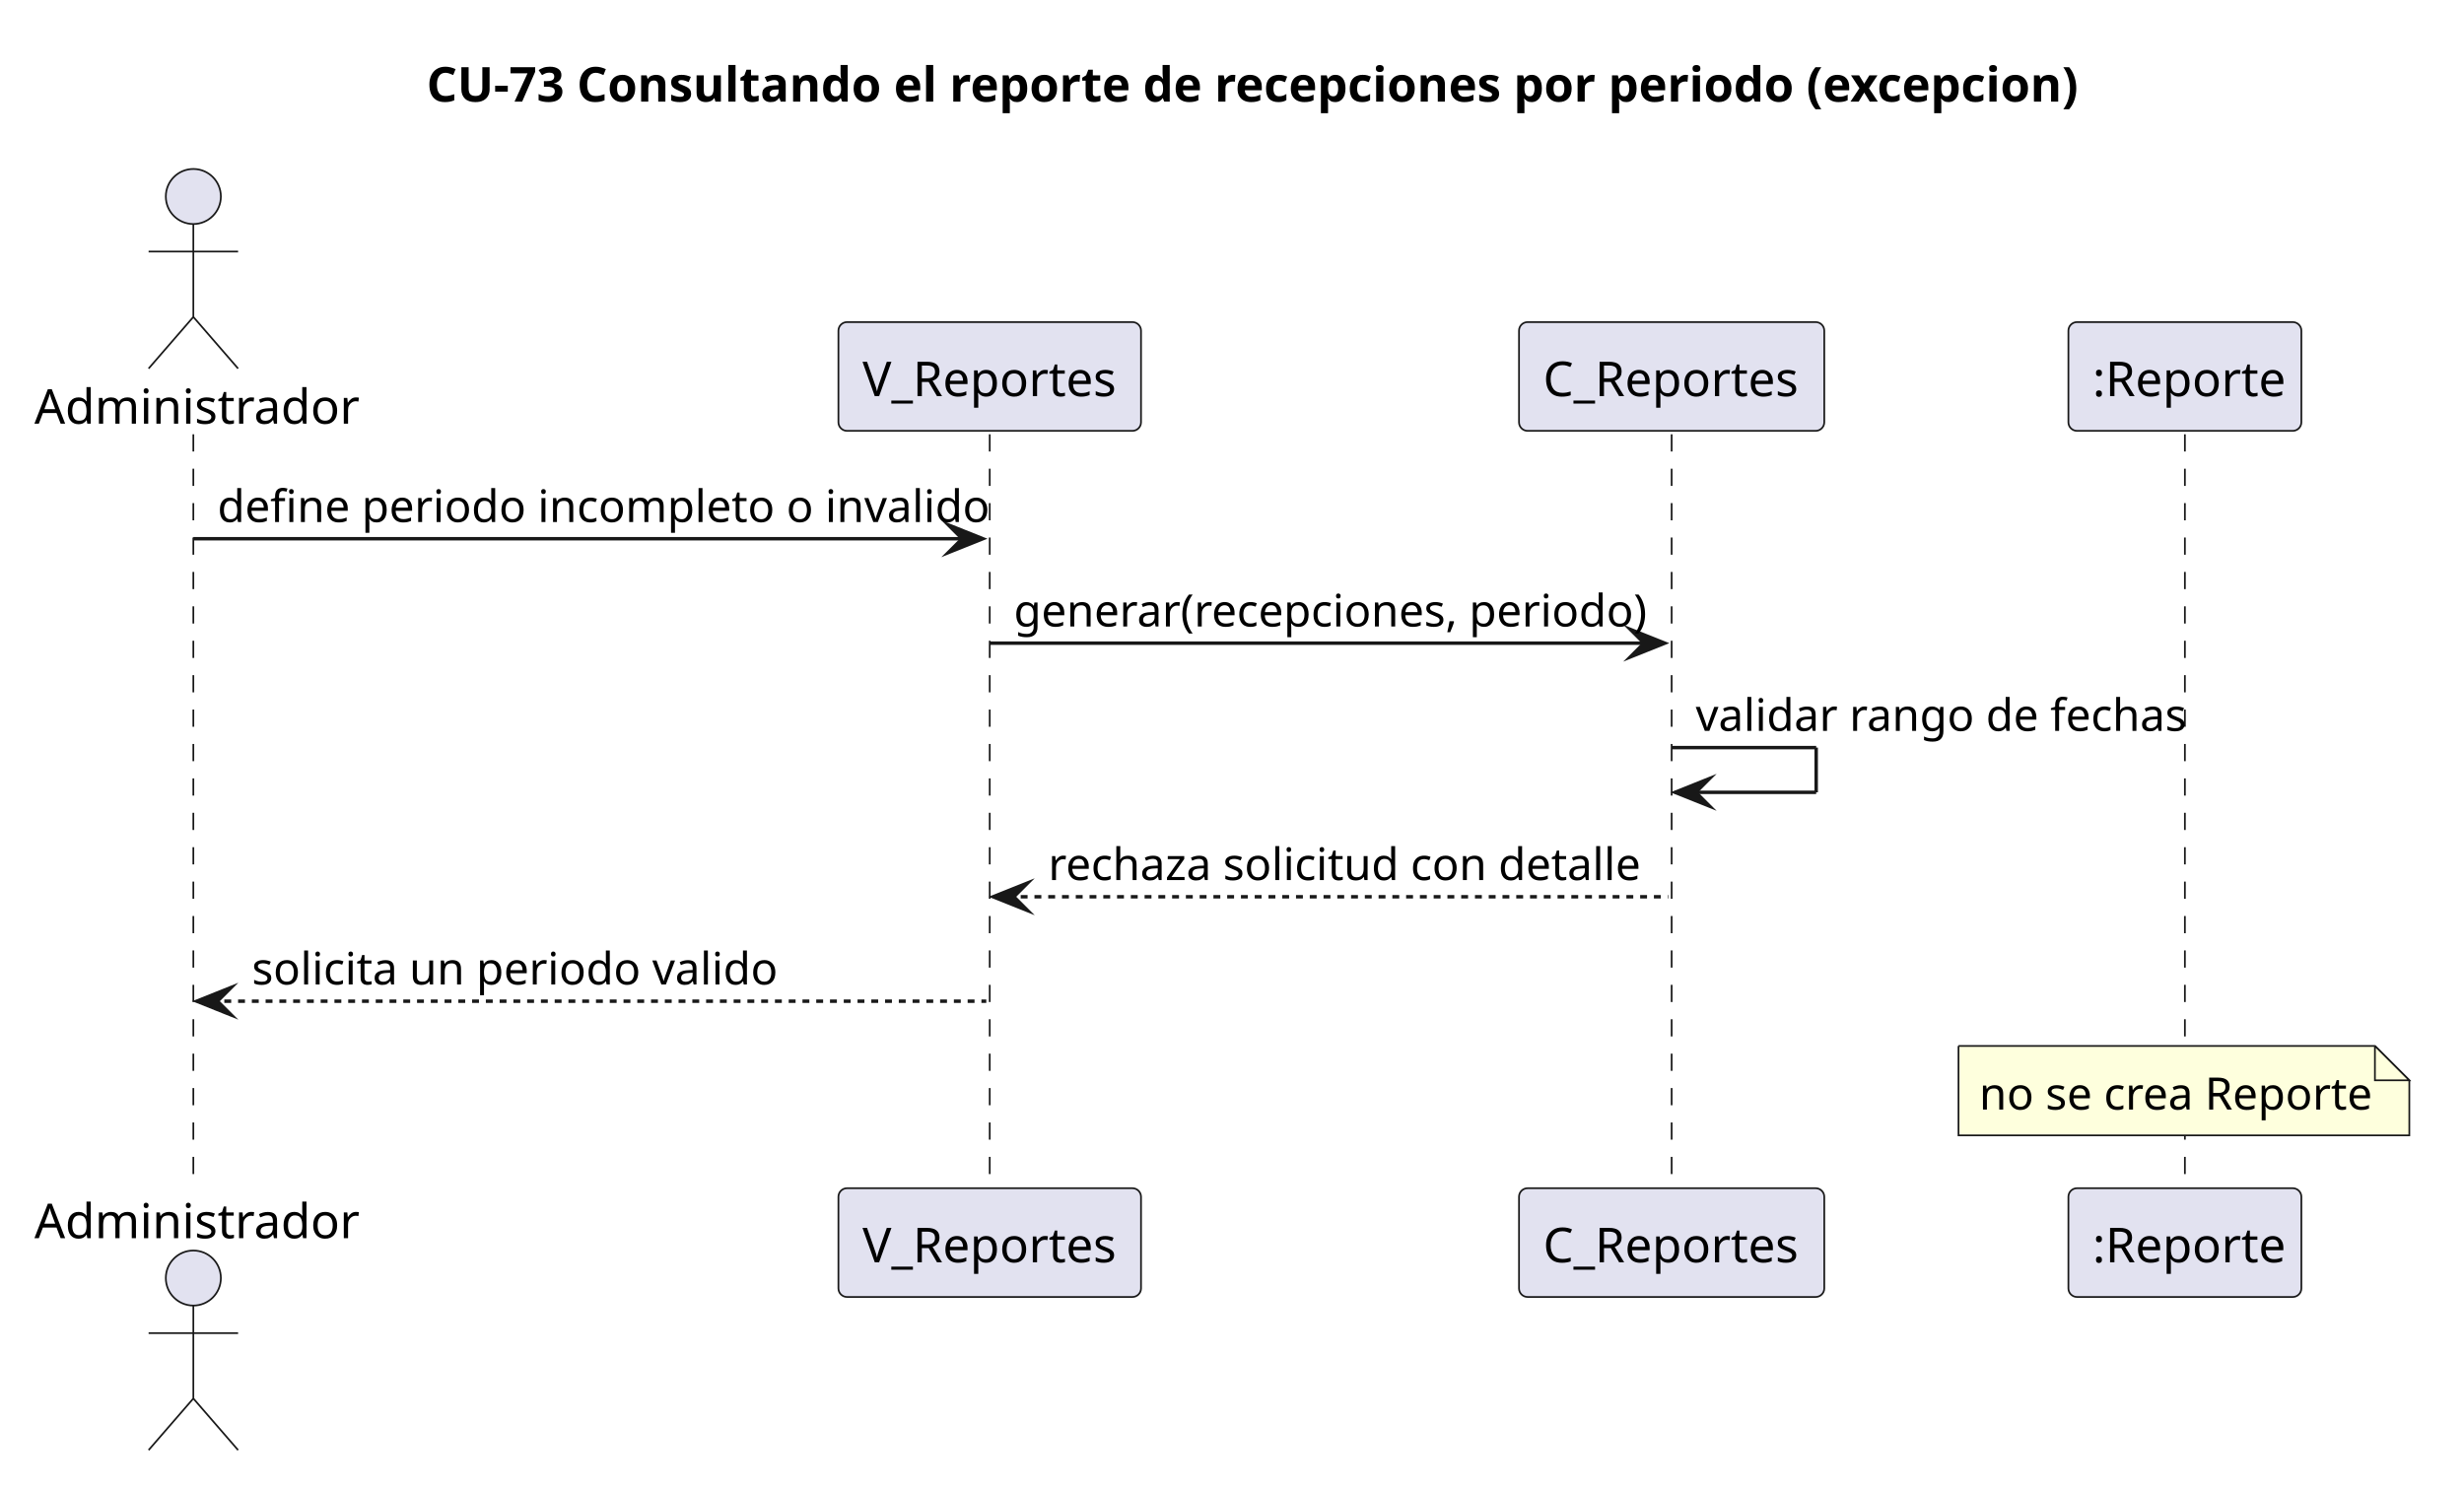
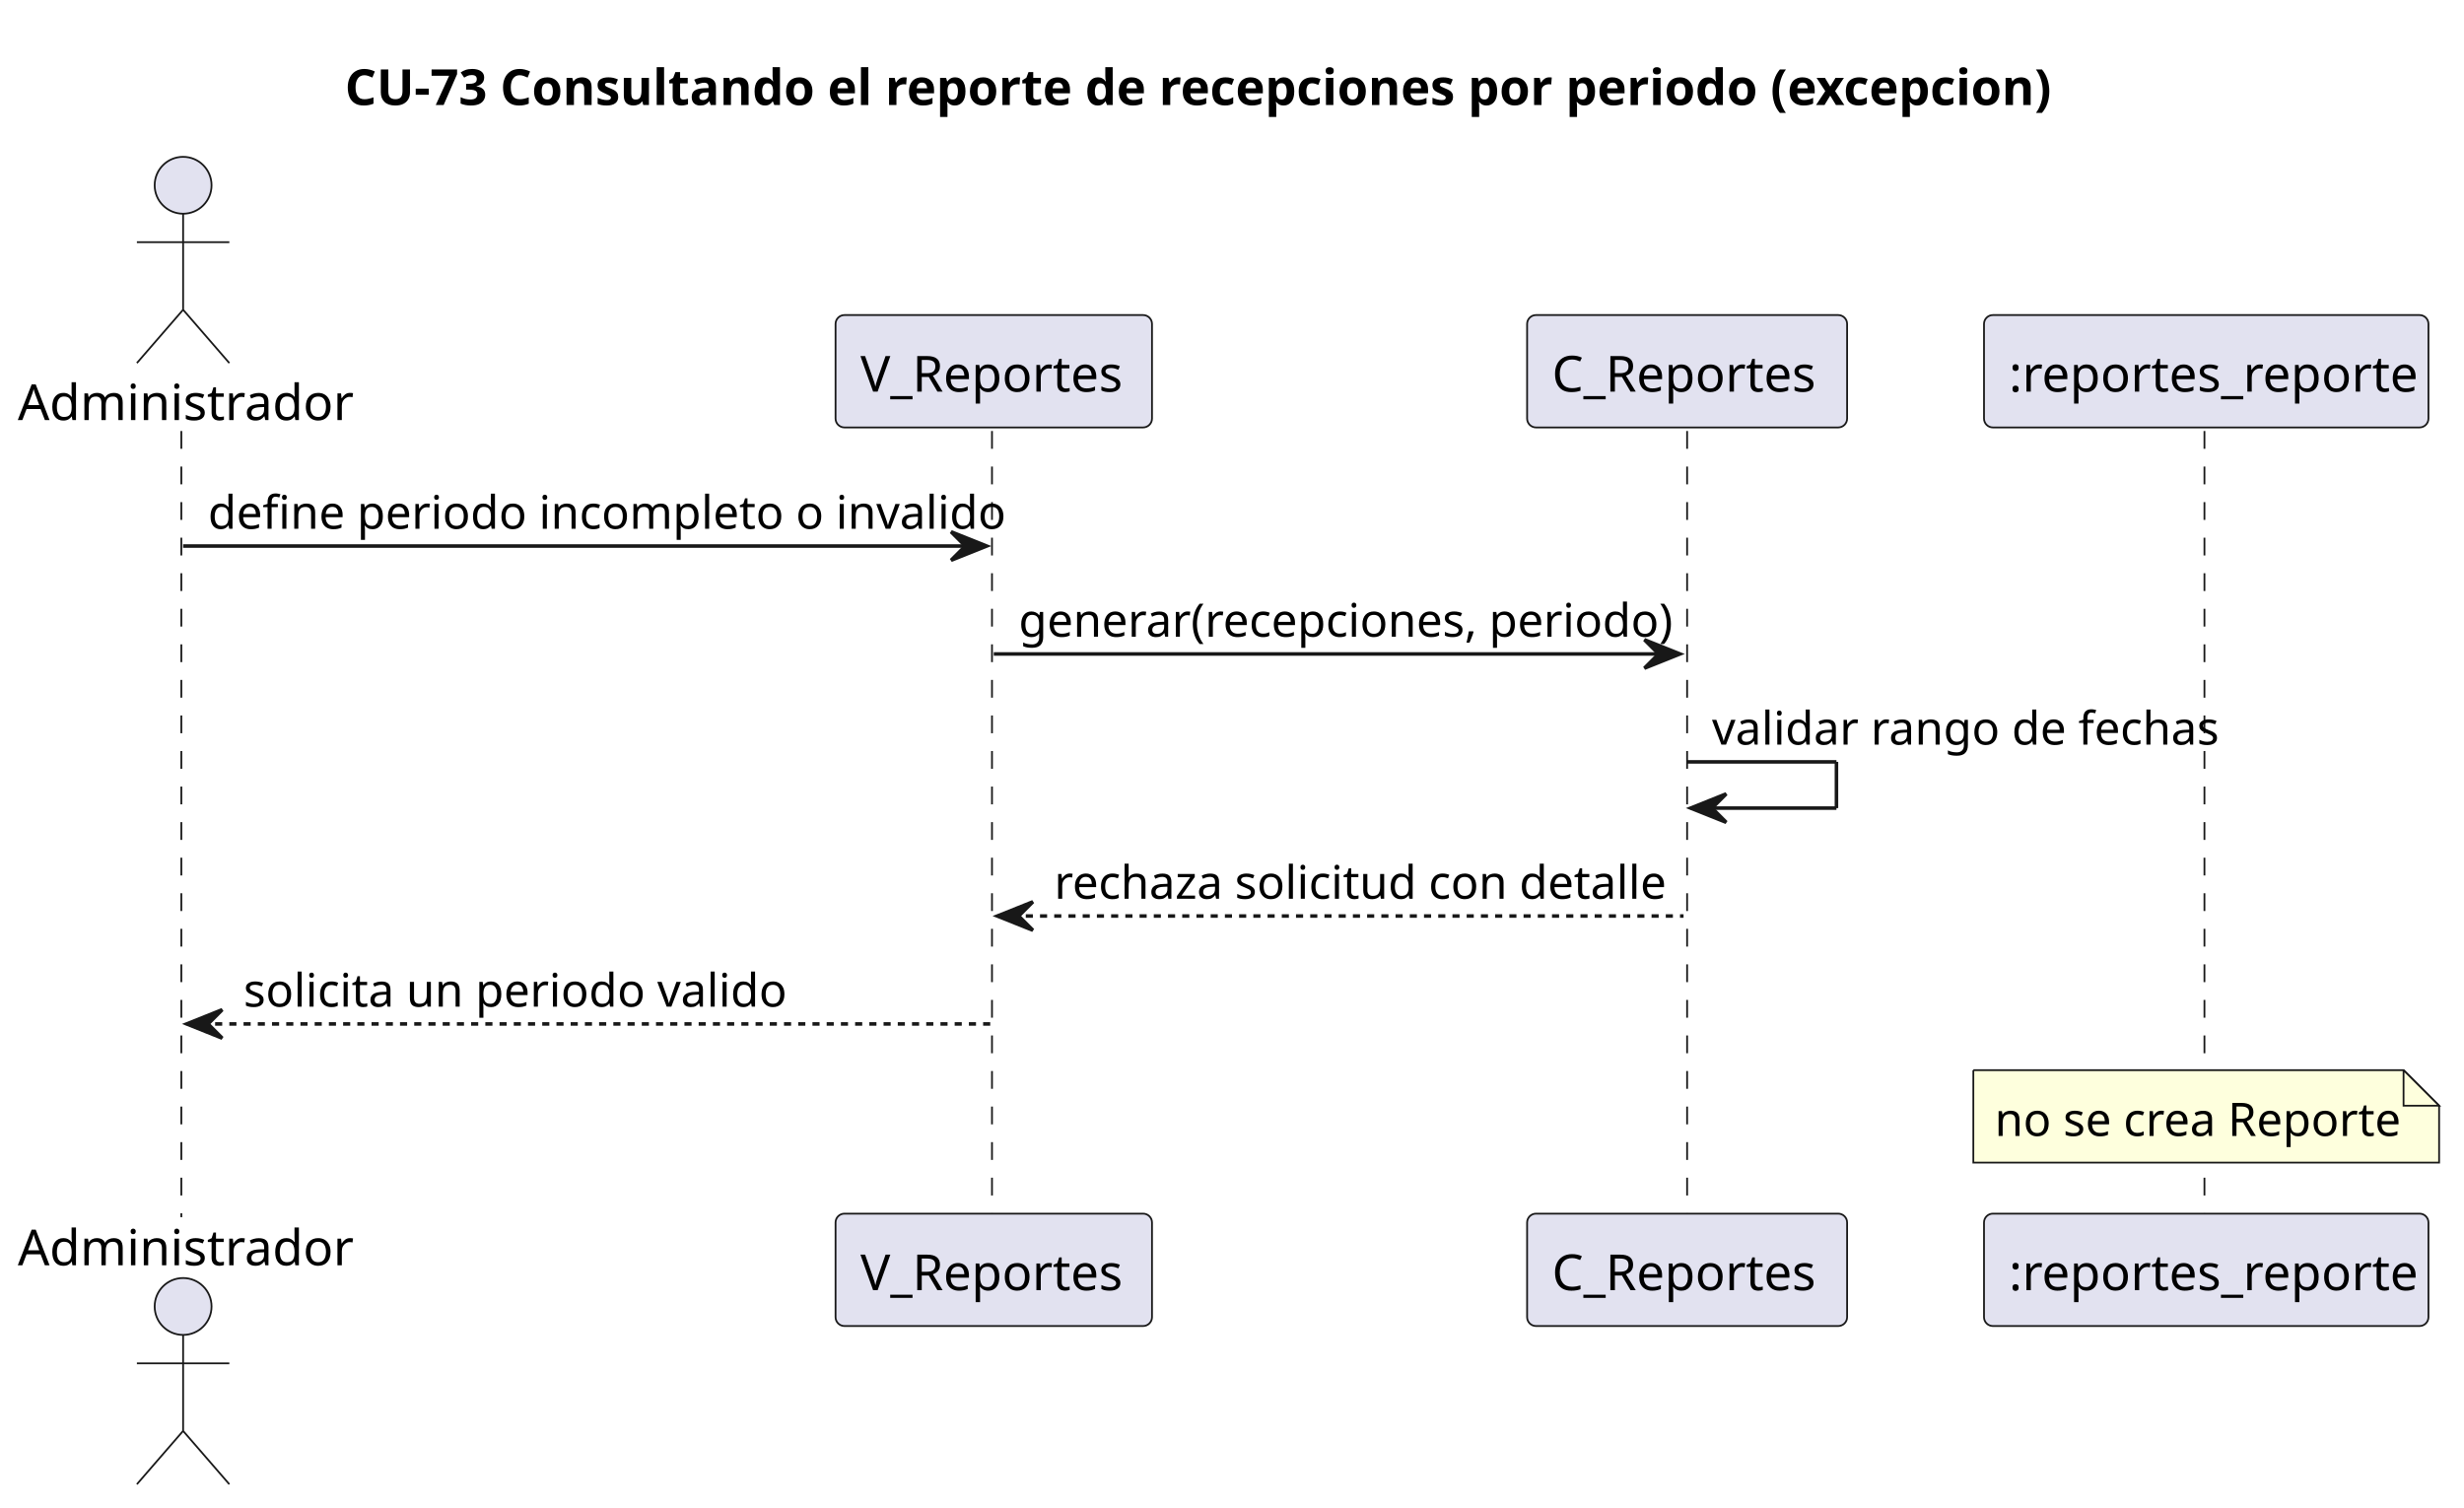
- <svg xmlns="http://www.w3.org/2000/svg" version="1.1" data-diagram-type="SEQUENCE" style="width:716px;height:433px;background:#FFFFFF;" width="716px" height="433px" viewBox="0 0 716 433" zoomAndPan="magnify" preserveAspectRatio="none" contentStyleType="text/css">
+ <svg xmlns="http://www.w3.org/2000/svg" contentStyleType="text/css" height="424px" preserveAspectRatio="none" style="width:693px;height:424px;background:#FFFFFF;" version="1.1" viewBox="0 0 693 424" width="693px" zoomAndPan="magnify">
  <defs />
-   <g font-family="sans-serif" lengthAdjust="spacing">
-     <g class="title" data-source-line="1">
-       <text x="123.959" y="29.533" fill="#000" font-size="14" textLength="466.758" font-weight="700">CU-73 Consultando el reporte de recepciones por periodo (excepcion)</text>
-     </g>
-     <g>
-       <rect x="52.683" y="126.219" width="8" height="219.109" fill="#000" fill-opacity="0" />
-       <line x1="56.183" y1="126.219" x2="56.183" y2="345.328" style="stroke:#181818;stroke-width:0.5;stroke-dasharray:5,5;" />
-     </g>
-     <g>
-       <rect x="284.099" y="126.219" width="8" height="219.109" fill="#000" fill-opacity="0" />
-       <line x1="287.599" y1="126.219" x2="287.599" y2="345.328" style="stroke:#181818;stroke-width:0.5;stroke-dasharray:5,5;" />
-     </g>
-     <g>
-       <rect x="482.253" y="126.219" width="8" height="219.109" fill="#000" fill-opacity="0" />
-       <line x1="485.753" y1="126.219" x2="485.753" y2="345.328" style="stroke:#181818;stroke-width:0.5;stroke-dasharray:5,5;" />
-     </g>
-     <g>
-       <rect x="631.395" y="126.219" width="8" height="219.109" fill="#000" fill-opacity="0" />
-       <line x1="634.895" y1="126.219" x2="634.895" y2="345.328" style="stroke:#181818;stroke-width:0.5;stroke-dasharray:5,5;" />
-     </g>
-     <text x="10" y="123.143" fill="#000" font-size="14" textLength="86.365">Administrador</text>
-     <ellipse cx="56.183" cy="57.109" rx="8" ry="8" fill="#E2E2F0" style="stroke:#181818;stroke-width:0.5;" />
-     <path d="M56.183,65.109 L56.183,92.109 M43.183,73.109 L69.183,73.109 M56.183,92.109 L43.183,107.109 M56.183,92.109 L69.183,107.109" style="stroke:#181818;stroke-width:0.5;" fill="none" />
-     <rect x="243.633" y="93.609" width="87.931" height="31.609" fill="#E2E2F0" style="stroke:#181818;stroke-width:0.5;" rx="2.5" ry="2.5" />
-     <text x="250.633" y="115.143" fill="#000" font-size="14" textLength="73.931">V_Reportes</text>
-     <rect x="441.401" y="93.609" width="88.703" height="31.609" fill="#E2E2F0" style="stroke:#181818;stroke-width:0.5;" rx="2.5" ry="2.5" />
-     <text x="448.401" y="115.143" fill="#000" font-size="14" textLength="74.703">C_Reportes</text>
-     <rect x="601.046" y="93.609" width="67.696" height="31.609" fill="#E2E2F0" style="stroke:#181818;stroke-width:0.5;" rx="2.5" ry="2.5" />
-     <text x="608.046" y="115.143" fill="#000" font-size="14" textLength="53.696">:Reporte</text>
-     <text x="10" y="359.861" fill="#000" font-size="14" textLength="86.365">Administrador</text>
-     <ellipse cx="56.183" cy="371.438" rx="8" ry="8" fill="#E2E2F0" style="stroke:#181818;stroke-width:0.5;" />
-     <path d="M56.183,379.438 L56.183,406.438 M43.183,387.438 L69.183,387.438 M56.183,406.438 L43.183,421.438 M56.183,406.438 L69.183,421.438" style="stroke:#181818;stroke-width:0.5;" fill="none" />
-     <rect x="243.633" y="345.328" width="87.931" height="31.609" fill="#E2E2F0" style="stroke:#181818;stroke-width:0.5;" rx="2.5" ry="2.5" />
-     <text x="250.633" y="366.861" fill="#000" font-size="14" textLength="73.931">V_Reportes</text>
-     <rect x="441.401" y="345.328" width="88.703" height="31.609" fill="#E2E2F0" style="stroke:#181818;stroke-width:0.5;" rx="2.5" ry="2.5" />
-     <text x="448.401" y="366.861" fill="#000" font-size="14" textLength="74.703">C_Reportes</text>
-     <rect x="601.046" y="345.328" width="67.696" height="31.609" fill="#E2E2F0" style="stroke:#181818;stroke-width:0.5;" rx="2.5" ry="2.5" />
-     <text x="608.046" y="366.861" fill="#000" font-size="14" textLength="53.696">:Reporte</text>
-     <polygon points="275.599,152.57,285.599,156.57,275.599,160.57,279.599,156.57" fill="#181818" style="stroke:#181818;stroke-width:1;stroke-linejoin:miter;stroke-miterlimit:10;" />
-     <line x1="56.183" y1="156.57" x2="281.599" y2="156.57" style="stroke:#181818;stroke-width:1;" />
-     <text x="63.183" y="151.714" fill="#000" font-size="13" textLength="207.416">define periodo incompleto o invalido</text>
-     <polygon points="473.753,182.922,483.753,186.922,473.753,190.922,477.753,186.922" fill="#181818" style="stroke:#181818;stroke-width:1;stroke-linejoin:miter;stroke-miterlimit:10;" />
-     <line x1="287.599" y1="186.922" x2="479.753" y2="186.922" style="stroke:#181818;stroke-width:1;" />
-     <text x="294.599" y="182.065" fill="#000" font-size="13" textLength="174.154">generar(recepciones, periodo)</text>
-     <line x1="485.753" y1="217.273" x2="527.753" y2="217.273" style="stroke:#181818;stroke-width:1;" />
-     <line x1="527.753" y1="217.273" x2="527.753" y2="230.273" style="stroke:#181818;stroke-width:1;" />
-     <line x1="486.753" y1="230.273" x2="527.753" y2="230.273" style="stroke:#181818;stroke-width:1;" />
-     <polygon points="496.753,226.273,486.753,230.273,496.753,234.273,492.753,230.273" fill="#181818" style="stroke:#181818;stroke-width:1;stroke-linejoin:miter;stroke-miterlimit:10;" />
-     <text x="492.753" y="212.417" fill="#000" font-size="13" textLength="135.142">validar rango de fechas</text>
-     <polygon points="298.599,256.625,288.599,260.625,298.599,264.625,294.599,260.625" fill="#181818" style="stroke:#181818;stroke-width:1;stroke-linejoin:miter;stroke-miterlimit:10;" />
-     <line x1="292.599" y1="260.625" x2="484.753" y2="260.625" style="stroke:#181818;stroke-width:1;stroke-dasharray:2,2;" />
-     <text x="304.599" y="255.769" fill="#000" font-size="13" textLength="163.319">rechaza solicitud con detalle</text>
-     <polygon points="67.183,286.977,57.183,290.977,67.183,294.977,63.183,290.977" fill="#181818" style="stroke:#181818;stroke-width:1;stroke-linejoin:miter;stroke-miterlimit:10;" />
-     <line x1="61.183" y1="290.977" x2="286.599" y2="290.977" style="stroke:#181818;stroke-width:1;stroke-dasharray:2,2;" />
-     <text x="73.183" y="286.12" fill="#000" font-size="13" textLength="142.365">solicita un periodo valido</text>
-     <path d="M569.113,303.977 L569.113,329.977 L700.113,329.977 L700.113,313.977 L690.113,303.977 L569.113,303.977" style="stroke:#181818;stroke-width:0.5;" fill="#FEFFDD" />
-     <path d="M690.113,303.977 L690.113,313.977 L700.113,313.977 L690.113,303.977" style="stroke:#181818;stroke-width:0.5;" fill="#FEFFDD" />
-     <text x="575.113" y="322.472" fill="#000" font-size="13" textLength="110.563">no se crea Reporte</text>
+   <g>
+     <text fill="#000000" font-family="sans-serif" font-size="14" font-weight="bold" lengthAdjust="spacing" textLength="496" x="97" y="29.533">CU-73 Consultando el reporte de recepciones por periodo (excepcion)</text>
+     <line style="stroke:#181818;stroke-width:0.5;stroke-dasharray:5.0,5.0;" x1="51" x2="51" y1="121.219" y2="342.328" />
+     <line style="stroke:#181818;stroke-width:0.5;stroke-dasharray:5.0,5.0;" x1="279" x2="279" y1="121.219" y2="342.328" />
+     <line style="stroke:#181818;stroke-width:0.5;stroke-dasharray:5.0,5.0;" x1="474.5" x2="474.5" y1="121.219" y2="342.328" />
+     <line style="stroke:#181818;stroke-width:0.5;stroke-dasharray:5.0,5.0;" x1="620" x2="620" y1="121.219" y2="342.328" />
+     <text fill="#000000" font-family="sans-serif" font-size="14" lengthAdjust="spacing" textLength="87" x="5" y="118.143">Administrador</text>
+     <ellipse cx="51.5" cy="52.109" fill="#E2E2F0" rx="8" ry="8" style="stroke:#181818;stroke-width:0.5;" />
+     <path d="M51.5,60.109 L51.5,87.109 M38.5,68.109 L64.5,68.109 M51.5,87.109 L38.5,102.109 M51.5,87.109 L64.5,102.109 " fill="none" style="stroke:#181818;stroke-width:0.5;" />
+     <text fill="#000000" font-family="sans-serif" font-size="14" lengthAdjust="spacing" textLength="87" x="5" y="355.861">Administrador</text>
+     <ellipse cx="51.5" cy="367.438" fill="#E2E2F0" rx="8" ry="8" style="stroke:#181818;stroke-width:0.5;" />
+     <path d="M51.5,375.438 L51.5,402.438 M38.5,383.438 L64.5,383.438 M51.5,402.438 L38.5,417.438 M51.5,402.438 L64.5,417.438 " fill="none" style="stroke:#181818;stroke-width:0.5;" />
+     <rect fill="#E2E2F0" height="31.609" rx="2.5" ry="2.5" style="stroke:#181818;stroke-width:0.5;" width="89" x="235" y="88.609" />
+     <text fill="#000000" font-family="sans-serif" font-size="14" lengthAdjust="spacing" textLength="75" x="242" y="110.143">V_Reportes</text>
+     <rect fill="#E2E2F0" height="31.609" rx="2.5" ry="2.5" style="stroke:#181818;stroke-width:0.5;" width="89" x="235" y="341.328" />
+     <text fill="#000000" font-family="sans-serif" font-size="14" lengthAdjust="spacing" textLength="75" x="242" y="362.861">V_Reportes</text>
+     <rect fill="#E2E2F0" height="31.609" rx="2.5" ry="2.5" style="stroke:#181818;stroke-width:0.5;" width="90" x="429.5" y="88.609" />
+     <text fill="#000000" font-family="sans-serif" font-size="14" lengthAdjust="spacing" textLength="76" x="436.5" y="110.143">C_Reportes</text>
+     <rect fill="#E2E2F0" height="31.609" rx="2.5" ry="2.5" style="stroke:#181818;stroke-width:0.5;" width="90" x="429.5" y="341.328" />
+     <text fill="#000000" font-family="sans-serif" font-size="14" lengthAdjust="spacing" textLength="76" x="436.5" y="362.861">C_Reportes</text>
+     <rect fill="#E2E2F0" height="31.609" rx="2.5" ry="2.5" style="stroke:#181818;stroke-width:0.5;" width="125" x="558" y="88.609" />
+     <text fill="#000000" font-family="sans-serif" font-size="14" lengthAdjust="spacing" textLength="111" x="565" y="110.143">:reportes_reporte</text>
+     <rect fill="#E2E2F0" height="31.609" rx="2.5" ry="2.5" style="stroke:#181818;stroke-width:0.5;" width="125" x="558" y="341.328" />
+     <text fill="#000000" font-family="sans-serif" font-size="14" lengthAdjust="spacing" textLength="111" x="565" y="362.861">:reportes_reporte</text>
+     <polygon fill="#181818" points="267.5,149.57,277.5,153.57,267.5,157.57,271.5,153.57" style="stroke:#181818;stroke-width:1.0;" />
+     <line style="stroke:#181818;stroke-width:1.0;" x1="51.5" x2="273.5" y1="153.57" y2="153.57" />
+     <text fill="#000000" font-family="sans-serif" font-size="13" lengthAdjust="spacing" textLength="204" x="58.5" y="148.714">define periodo incompleto o invalido</text>
+     <polygon fill="#181818" points="462.5,179.922,472.5,183.922,462.5,187.922,466.5,183.922" style="stroke:#181818;stroke-width:1.0;" />
+     <line style="stroke:#181818;stroke-width:1.0;" x1="279.5" x2="468.5" y1="183.922" y2="183.922" />
+     <text fill="#000000" font-family="sans-serif" font-size="13" lengthAdjust="spacing" textLength="171" x="286.5" y="179.065">generar(recepciones, periodo)</text>
+     <line style="stroke:#181818;stroke-width:1.0;" x1="474.5" x2="516.5" y1="214.273" y2="214.273" />
+     <line style="stroke:#181818;stroke-width:1.0;" x1="516.5" x2="516.5" y1="214.273" y2="227.273" />
+     <line style="stroke:#181818;stroke-width:1.0;" x1="475.5" x2="516.5" y1="227.273" y2="227.273" />
+     <polygon fill="#181818" points="485.5,223.273,475.5,227.273,485.5,231.273,481.5,227.273" style="stroke:#181818;stroke-width:1.0;" />
+     <text fill="#000000" font-family="sans-serif" font-size="13" lengthAdjust="spacing" textLength="132" x="481.5" y="209.417">validar rango de fechas</text>
+     <polygon fill="#181818" points="290.5,253.625,280.5,257.625,290.5,261.625,286.5,257.625" style="stroke:#181818;stroke-width:1.0;" />
+     <line style="stroke:#181818;stroke-width:1.0;stroke-dasharray:2.0,2.0;" x1="284.5" x2="473.5" y1="257.625" y2="257.625" />
+     <text fill="#000000" font-family="sans-serif" font-size="13" lengthAdjust="spacing" textLength="165" x="296.5" y="252.769">rechaza solicitud con detalle</text>
+     <polygon fill="#181818" points="62.5,283.977,52.5,287.977,62.5,291.977,58.5,287.977" style="stroke:#181818;stroke-width:1.0;" />
+     <line style="stroke:#181818;stroke-width:1.0;stroke-dasharray:2.0,2.0;" x1="56.5" x2="278.5" y1="287.977" y2="287.977" />
+     <text fill="#000000" font-family="sans-serif" font-size="13" lengthAdjust="spacing" textLength="141" x="68.5" y="283.12">solicita un periodo valido</text>
+     <path d="M555,300.977 L555,326.977 L686,326.977 L686,310.977 L676,300.977 L555,300.977 " fill="#FEFFDD" style="stroke:#181818;stroke-width:0.5;" />
+     <path d="M676,300.977 L676,310.977 L686,310.977 L676,300.977 " fill="#FEFFDD" style="stroke:#181818;stroke-width:0.5;" />
+     <text fill="#000000" font-family="sans-serif" font-size="13" lengthAdjust="spacing" textLength="110" x="561" y="319.472">no se crea Reporte</text>
  </g>
</svg>
